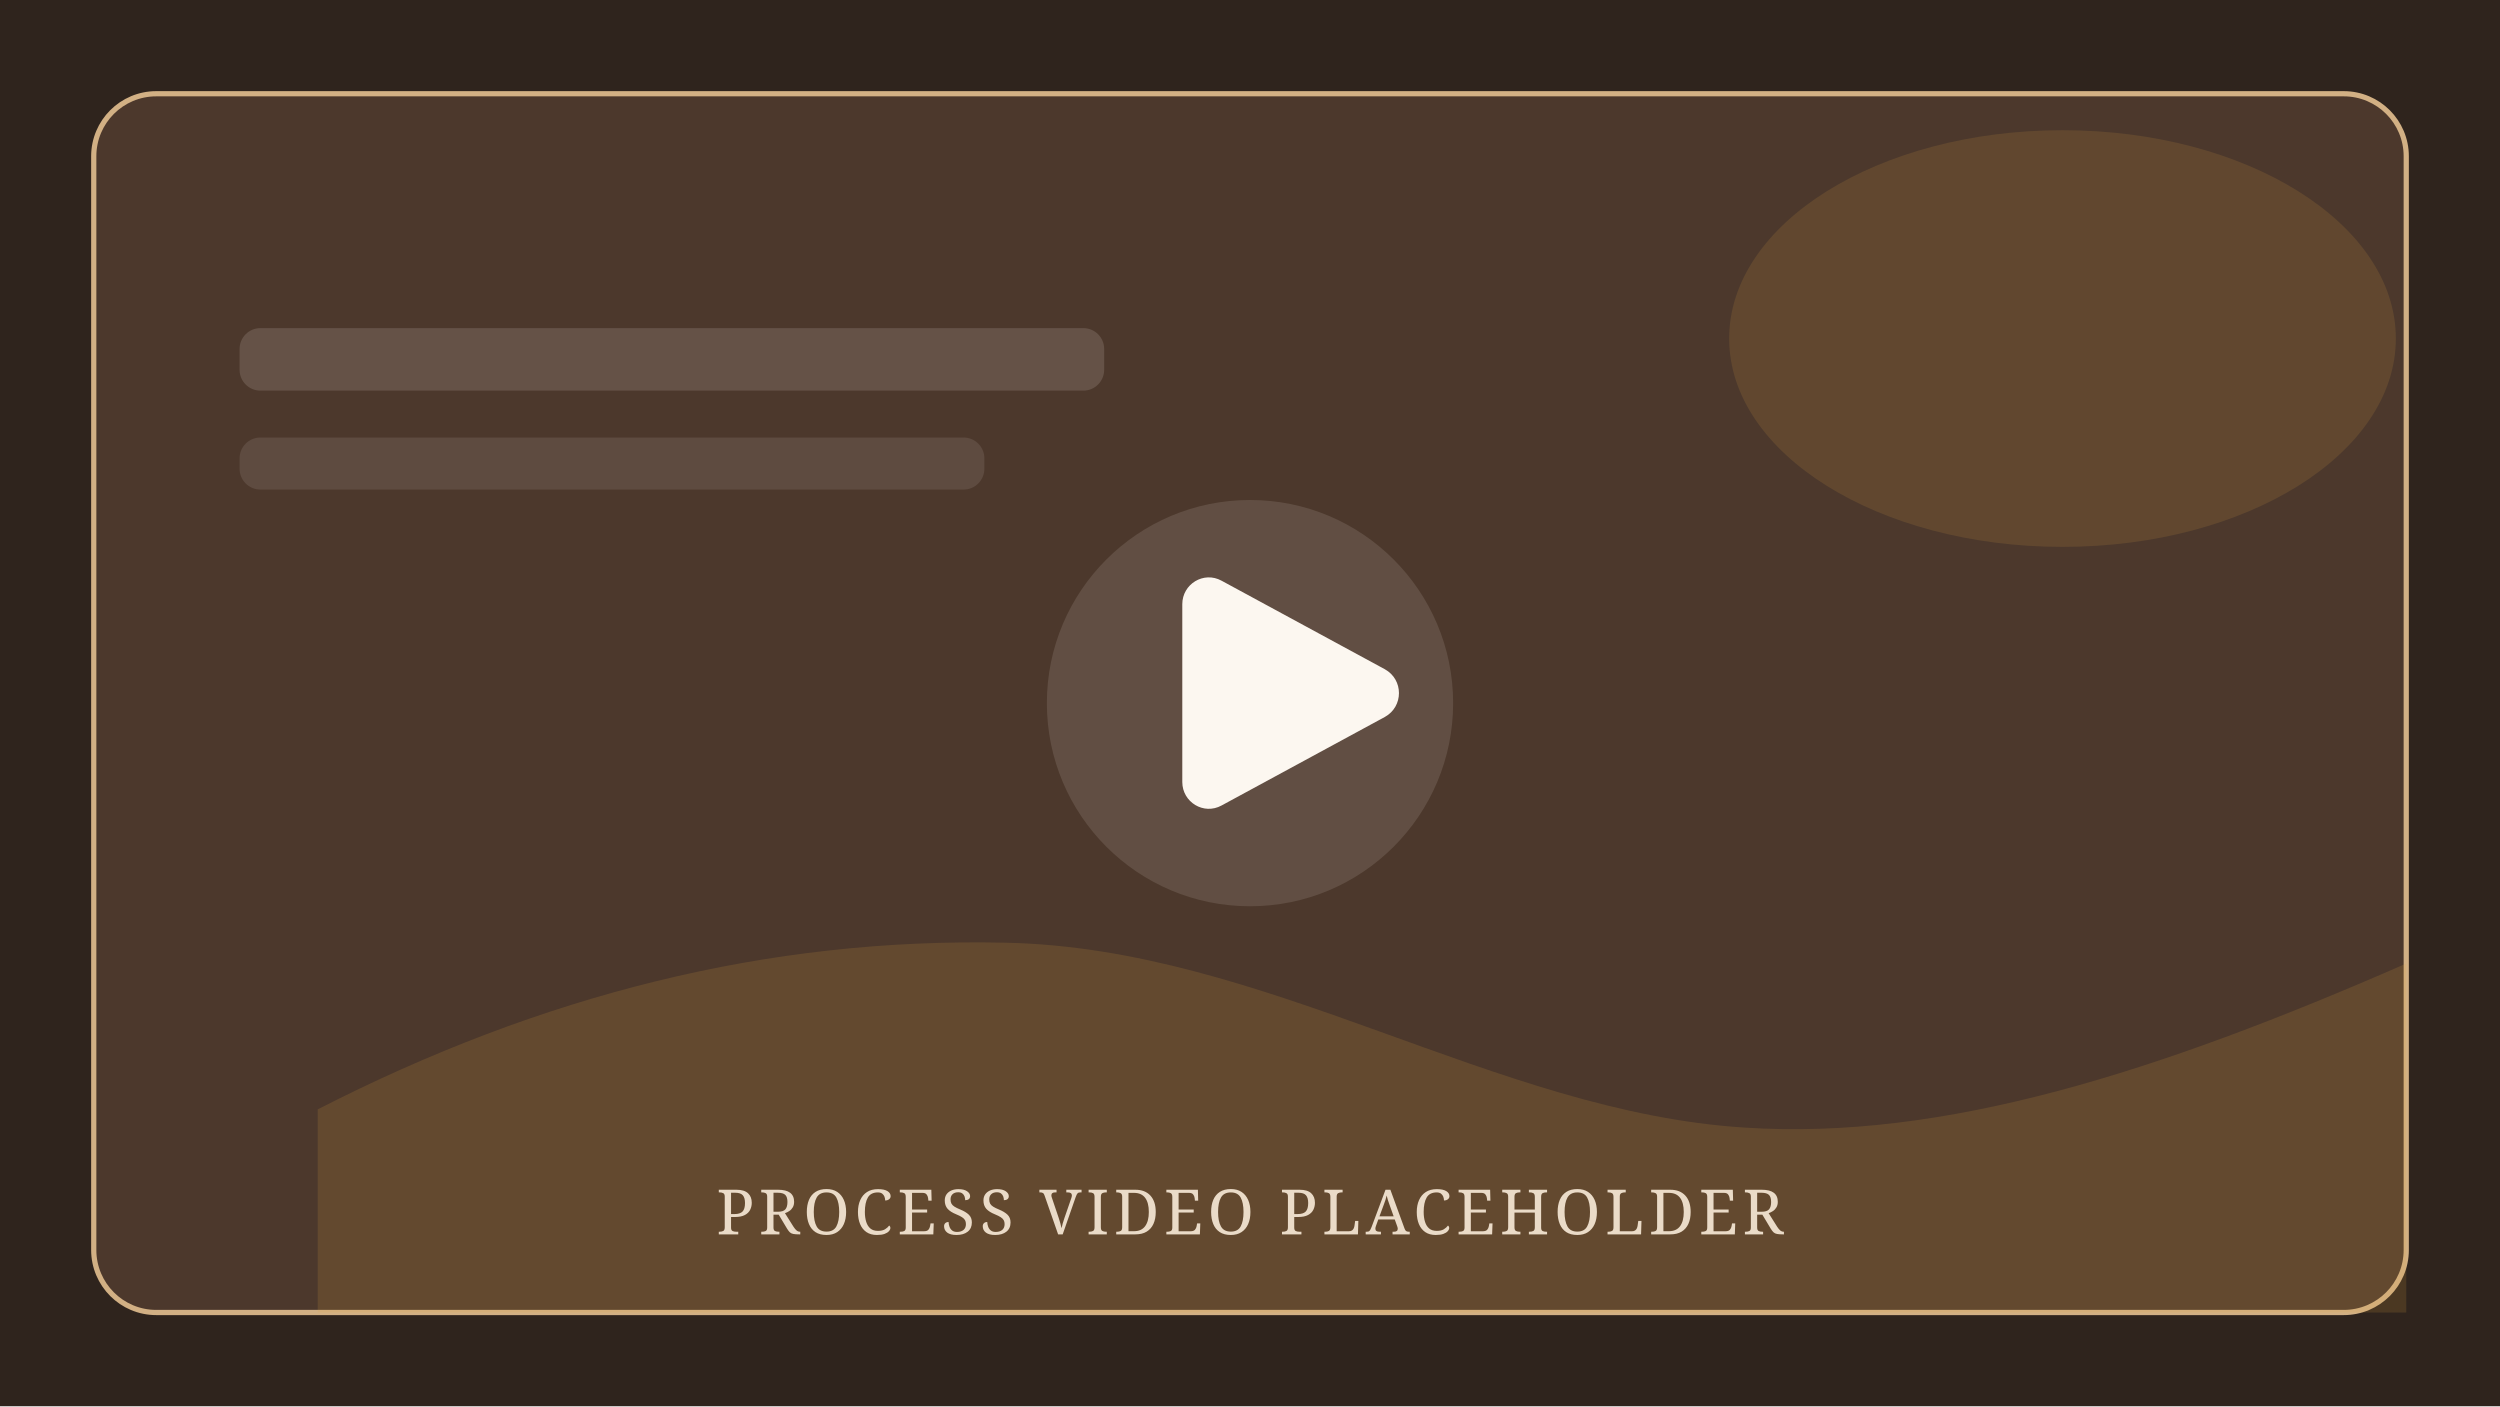
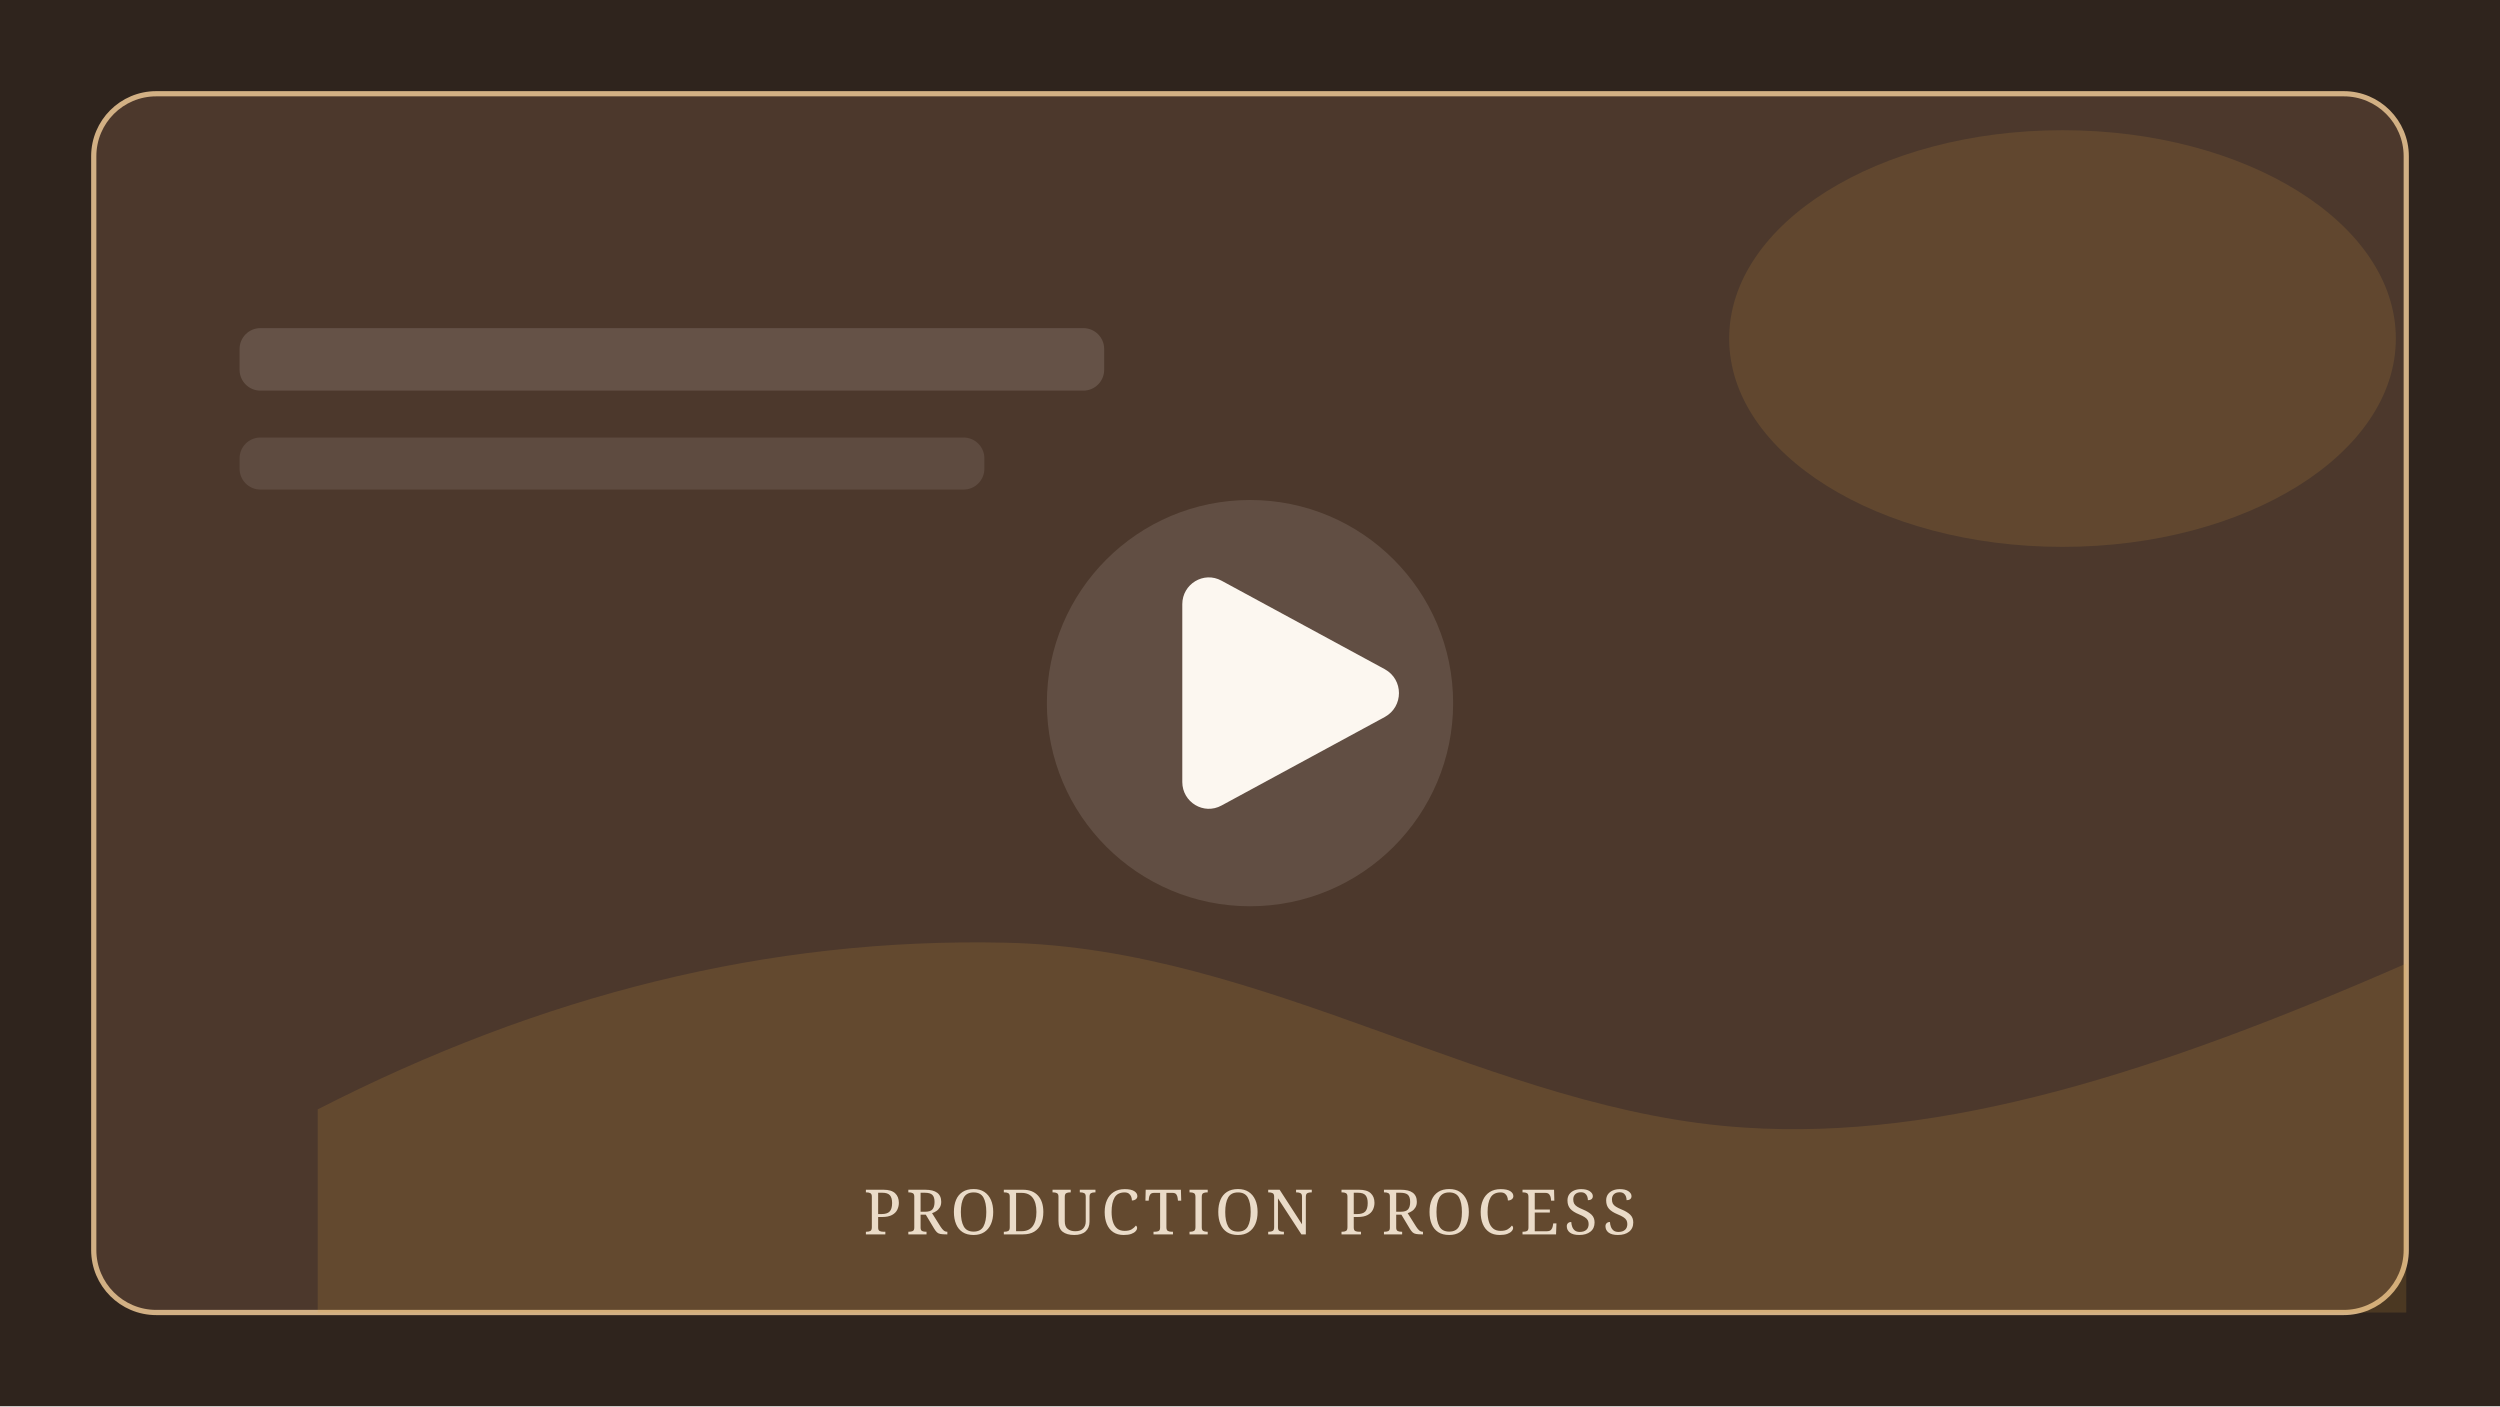
<svg xmlns="http://www.w3.org/2000/svg" width="960" height="540" viewBox="0 0 960 540" fill="none">
  <rect width="960" height="540" fill="#2F241D" />
  <rect x="36" y="36" width="888" height="468" rx="24" fill="#4C382C" stroke="#D2B084" stroke-width="2" />
  <ellipse cx="792" cy="130" rx="128" ry="80" fill="#E0A443" fill-opacity="0.14" />
  <rect x="92" y="126" width="332" height="24" rx="8" fill="#FCF7F0" fill-opacity="0.14" />
  <rect x="92" y="168" width="286" height="20" rx="8" fill="#FCF7F0" fill-opacity="0.1" />
  <circle cx="480" cy="270" r="78" fill="#FCF7F0" fill-opacity="0.12" />
  <path d="M454 232C454 224.3 462.2 219.2 469.1 223L531.8 257C539 261 539 271.3 531.8 275.3L469.1 309.3C462.2 313.1 454 308 454 300.3V232Z" fill="#FCF7F0" />
  <path d="M122 426C208 382 295 360 386 362C486 364 574 427 670 433C746 438 828 412 924 370V504H122V426Z" fill="#E0A443" fill-opacity="0.16" />
-   <text x="480" y="474" fill="#EADBC8" font-size="24" text-anchor="middle" font-family="Georgia, serif" letter-spacing="1.8">PROCESS VIDEO PLACEHOLDER</text>
+   <text x="480" y="474" fill="#EADBC8" font-size="24" text-anchor="middle" font-family="Georgia, serif" letter-spacing="1.8">PRODUCTION PROCESS</text>
</svg>
